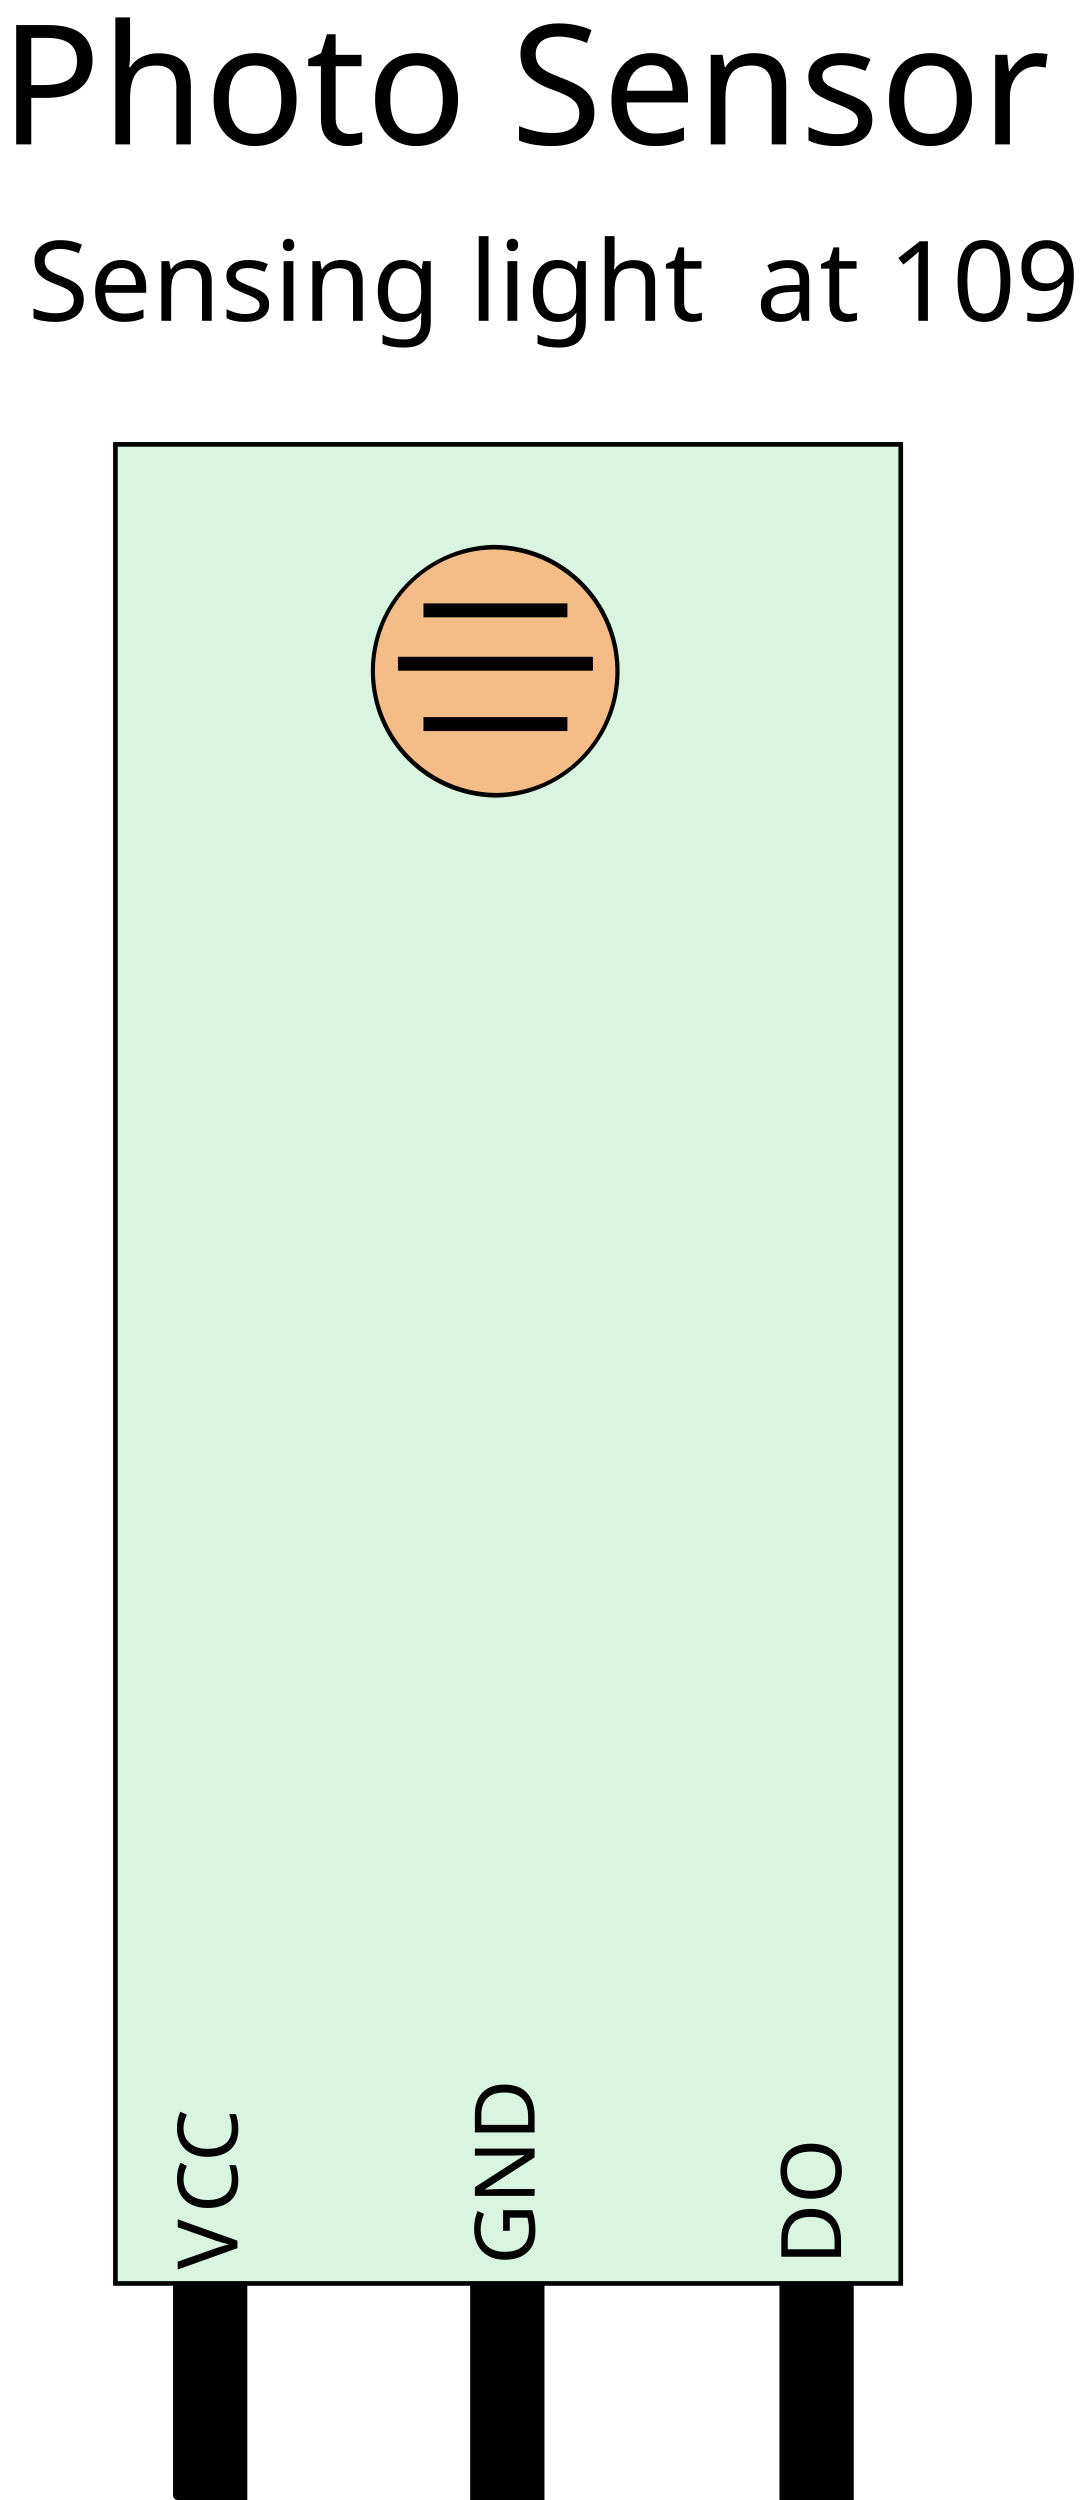
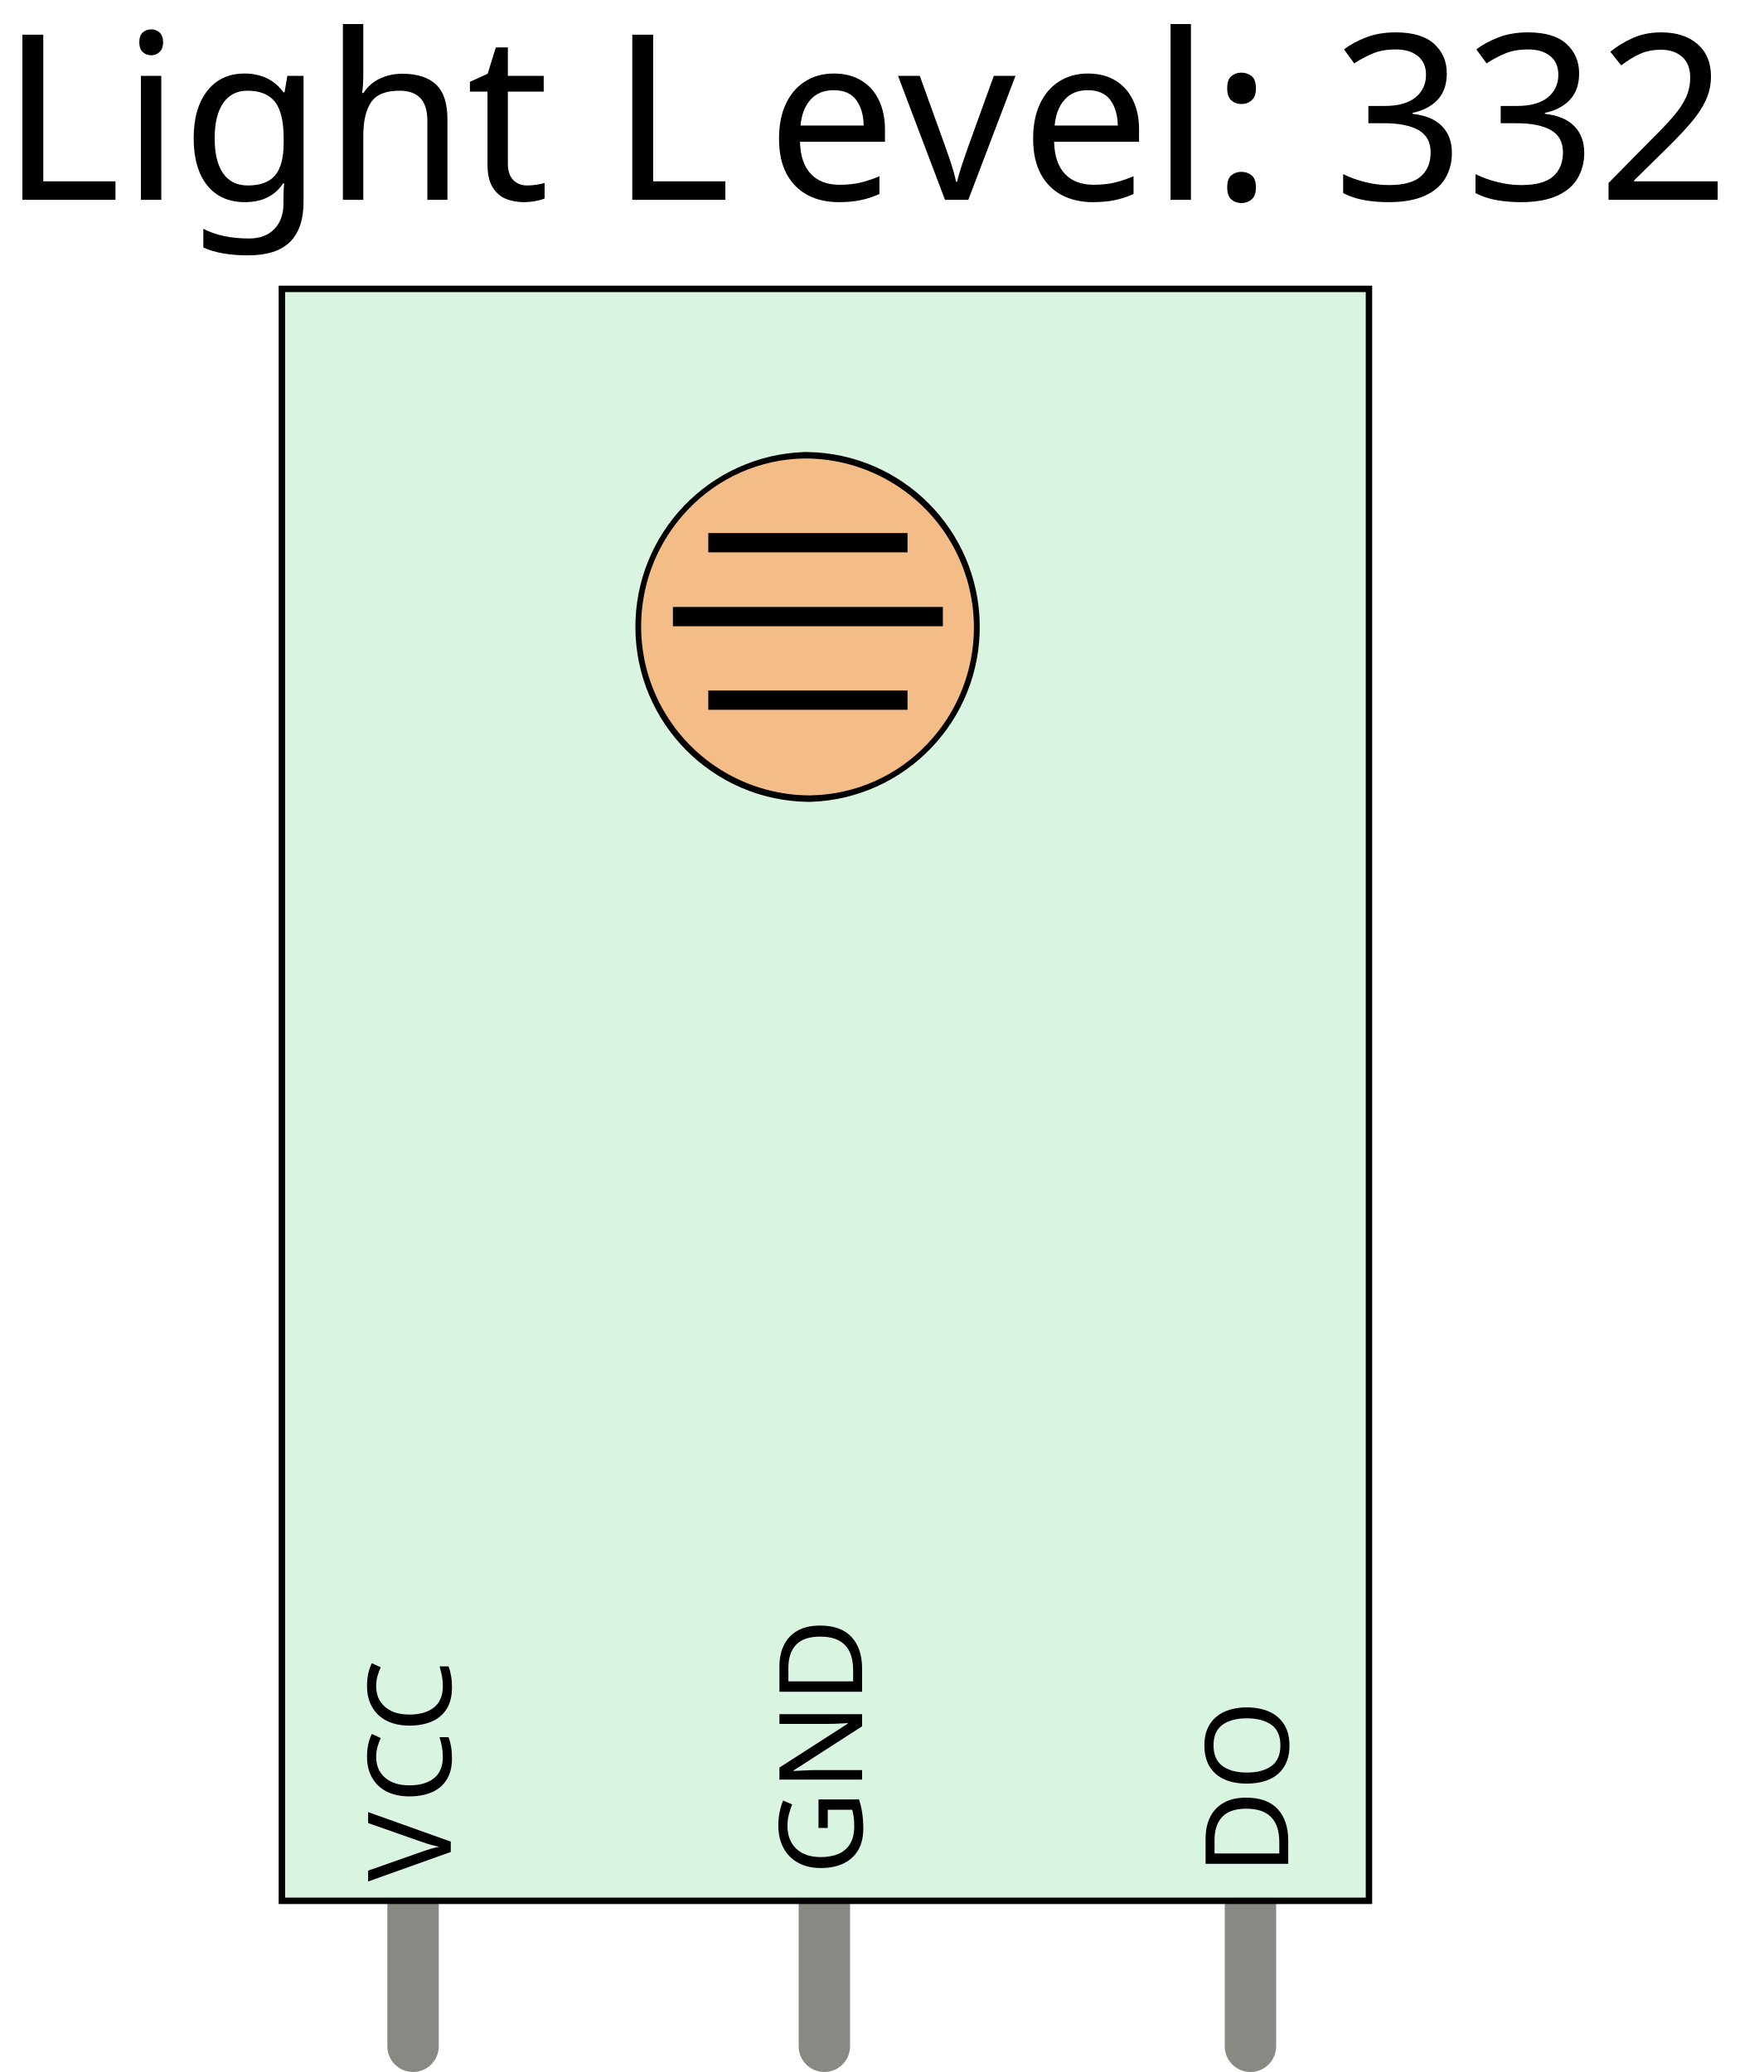
- <svg xmlns="http://www.w3.org/2000/svg" width="235.16" height="538.46" viewBox="0 0 235.16 538.46">
+ <svg xmlns="http://www.w3.org/2000/svg" width="274.36" height="322.46" viewBox="0 0 274.36 322.46">
  <g id="sensor-text">
-     <text id="question" transform="translate(0 31.1)" style="font-size: 36px;font-family: ArialRoundedMTBold, Arial Rounded MT Bold">Photo Sensor</text>
-     <text id="title" transform="translate(6 69.1)" style="font-size: 24px;font-family: ArialRoundedMTBold, Arial Rounded MT Bold">Sensing light <tspan x="156.77" y="0" style="letter-spacing: -0.025em">a</tspan>
-       <tspan x="170.44" y="0">t 109</tspan>
+     <text id="READING_VALUE" transform="translate(0 31.1)" font-size="36" font-family="ArialRoundedMTBold, Arial Rounded MT Bold">Light L<tspan x="119.23" y="0" letter-spacing="-0.02em">e</tspan>
+       <tspan x="139.73" y="0" letter-spacing="-0.01em">v</tspan>
+       <tspan x="158.77" y="0">el: 332</tspan>
    </text>
+   </g>
+   <g id="wire">
+     <path id="POWER" d="M60.27,295.46h8a0,0,0,0,1,0,0v23a4,4,0,0,1-4,4h0a4,4,0,0,1-4-4v-23A0,0,0,0,1,60.27,295.46Z" fill="#898883" />
+     <path id="GND" d="M124.27,295.46h8a0,0,0,0,1,0,0v23a4,4,0,0,1-4,4h0a4,4,0,0,1-4-4v-23A0,0,0,0,1,124.27,295.46Z" fill="#898883" />
+     <path id="PIN" d="M190.57,295.46h8a0,0,0,0,1,0,0v23a4,4,0,0,1-4,4h0a4,4,0,0,1-4-4v-23A0,0,0,0,1,190.57,295.46Z" fill="#898883" />
  </g>
  <g id="sensor">
    <g>
-       <rect x="24.86" y="95.7" width="169.15" height="396.12" style="fill: #d9f4e0" />
-       <path d="M59.48,117.75H227.63V512.86H59.48V117.75m-1-1V513.86H228.63V116.75Z" transform="translate(-34.12 -21.54)" />
+       <rect x="43.86" y="44.96" width="169.15" height="250.86" fill="#d9f4e0" />
+       <path d="M59.48,98H227.63V347.86H59.48V98m-1-1V348.86H228.63V97Z" transform="translate(-15.12 -52.54)" />
    </g>
    <g>
-       <path d="M140.77,192.84a26.73,26.73,0,0,1-.5-53.44h.49a26.73,26.73,0,0,1,.51,53.44Z" transform="translate(-34.12 -21.54)" style="fill: #f4bd87" />
-       <path d="M140.77,139.89a26.3,26.3,0,0,1,18.64,44.43,25.55,25.55,0,0,1-18.15,8h-.49a26.3,26.3,0,0,1-18.64-44.43,25.49,25.49,0,0,1,18.15-8h.49m0-1h-.5a27.23,27.23,0,0,0,.51,54.44h.51a27.23,27.23,0,0,0-.52-54.44Z" transform="translate(-34.12 -21.54)" />
+       <path d="M140.77,176.84a26.73,26.73,0,0,1-.5-53.44h.49a26.73,26.73,0,0,1,.51,53.44Z" transform="translate(-15.12 -52.54)" fill="#f4bd87" />
+       <path d="M140.77,123.89a26.3,26.3,0,0,1,18.64,44.43,25.55,25.55,0,0,1-18.15,8h-.49a26.3,26.3,0,0,1-18.64-44.43,25.49,25.49,0,0,1,18.15-8h.49m0-1h-.5a27.23,27.23,0,0,0,.51,54.44h.51a27.23,27.23,0,0,0-.52-54.44Z" transform="translate(-15.12 -52.54)" />
    </g>
-     <line x1="91.21" y1="131.46" x2="122.21" y2="131.46" style="stroke: #000;stroke-miterlimit: 10;stroke-width: 3px" />
-     <line x1="85.71" y1="142.96" x2="127.71" y2="142.96" style="stroke: #000;stroke-miterlimit: 10;stroke-width: 3px" />
-     <line x1="91.21" y1="155.96" x2="122.21" y2="155.96" style="stroke: #000;stroke-miterlimit: 10;stroke-width: 3px" />
-   </g>
-   <g id="wire">
-     <text transform="translate(51.14 488.81) rotate(-90)" style="font-size: 18px;font-family: ArialRoundedMTBold, Arial Rounded MT Bold">
-       <tspan style="letter-spacing: -0.013em">V</tspan>
+     <line x1="110.21" y1="84.46" x2="141.21" y2="84.46" stroke="#000" stroke-miterlimit="10" stroke-width="3" />
+     <line x1="104.71" y1="95.96" x2="146.71" y2="95.96" stroke="#000" stroke-miterlimit="10" stroke-width="3" />
+     <line x1="110.21" y1="108.96" x2="141.21" y2="108.96" stroke="#000" stroke-miterlimit="10" stroke-width="3" />
+     <text transform="translate(70.14 292.81) rotate(-90)" font-size="18" font-family="ArialRoundedMTBold, Arial Rounded MT Bold">
+       <tspan letter-spacing="-0.01em">V</tspan>
      <tspan x="12.15" y="0">CC</tspan>
    </text>
-     <text transform="translate(115.14 487.81) rotate(-90)" style="font-size: 18px;font-family: ArialRoundedMTBold, Arial Rounded MT Bold">GND</text>
-     <text transform="translate(181.14 487.81) rotate(-90)" style="font-size: 18px;font-family: ArialRoundedMTBold, Arial Rounded MT Bold">DO</text>
-     <path id="VCC" d="M37.27,491.46h16a0,0,0,0,1,0,0v47a0,0,0,0,1,0,0h-15a1,1,0,0,1-1-1v-46A0,0,0,0,1,37.27,491.46Z" />
-     <rect id="GND" x="101.27" y="491.46" width="16" height="47" />
-     <rect id="DO" x="167.88" y="491.46" width="16" height="47" />
+     <text transform="translate(134.14 291.81) rotate(-90)" font-size="18" font-family="ArialRoundedMTBold, Arial Rounded MT Bold">GND</text>
+     <text id="PIN_TEXT" transform="translate(200.45 291.81) rotate(-90)" font-size="18" font-family="ArialRoundedMTBold, Arial Rounded MT Bold">DO</text>
  </g>
</svg>
